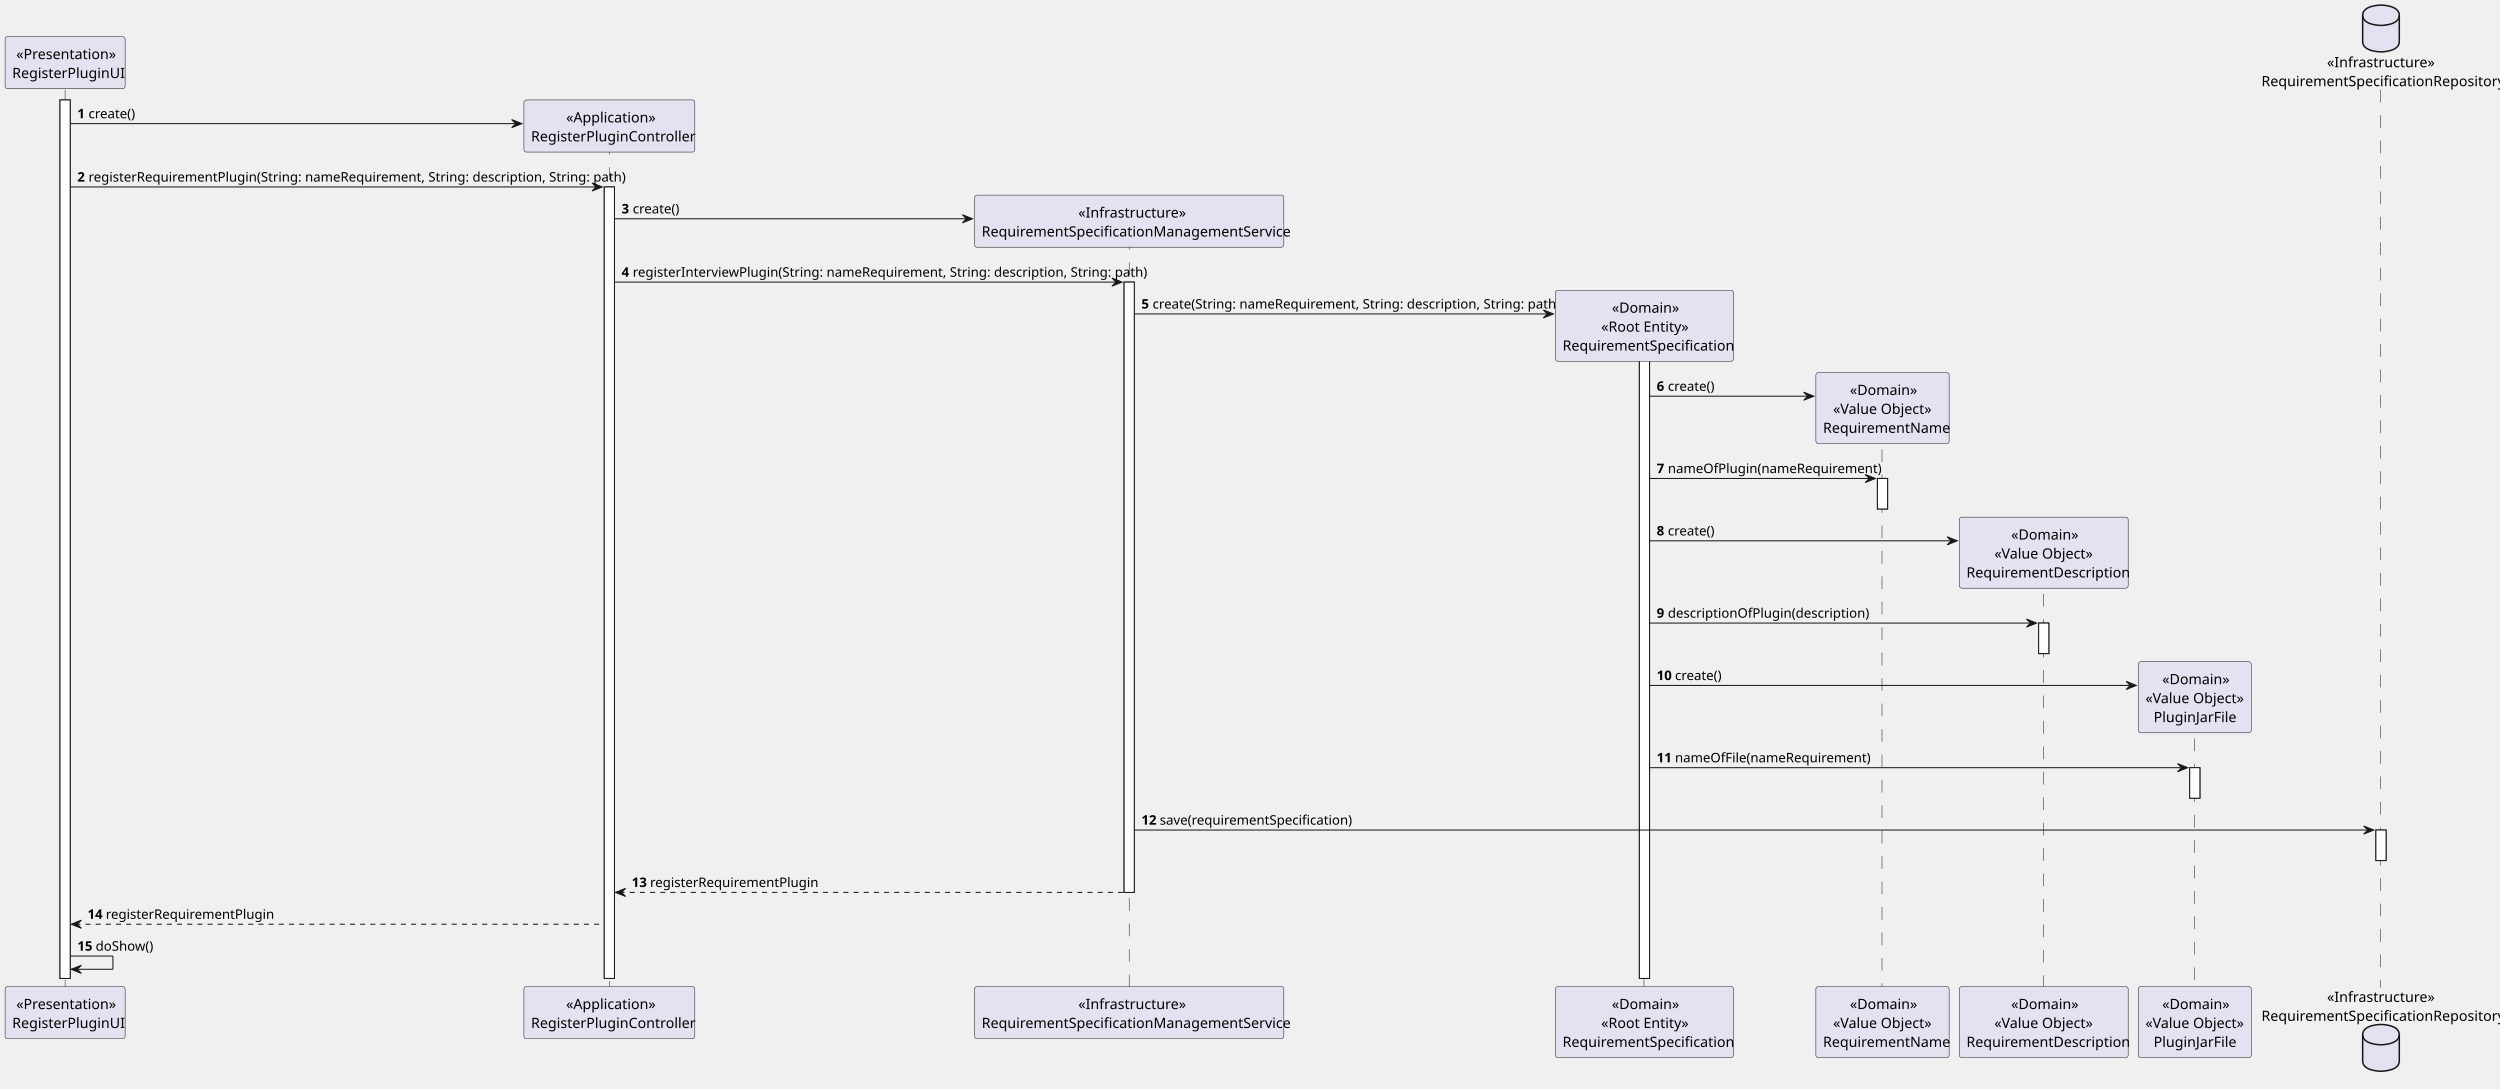
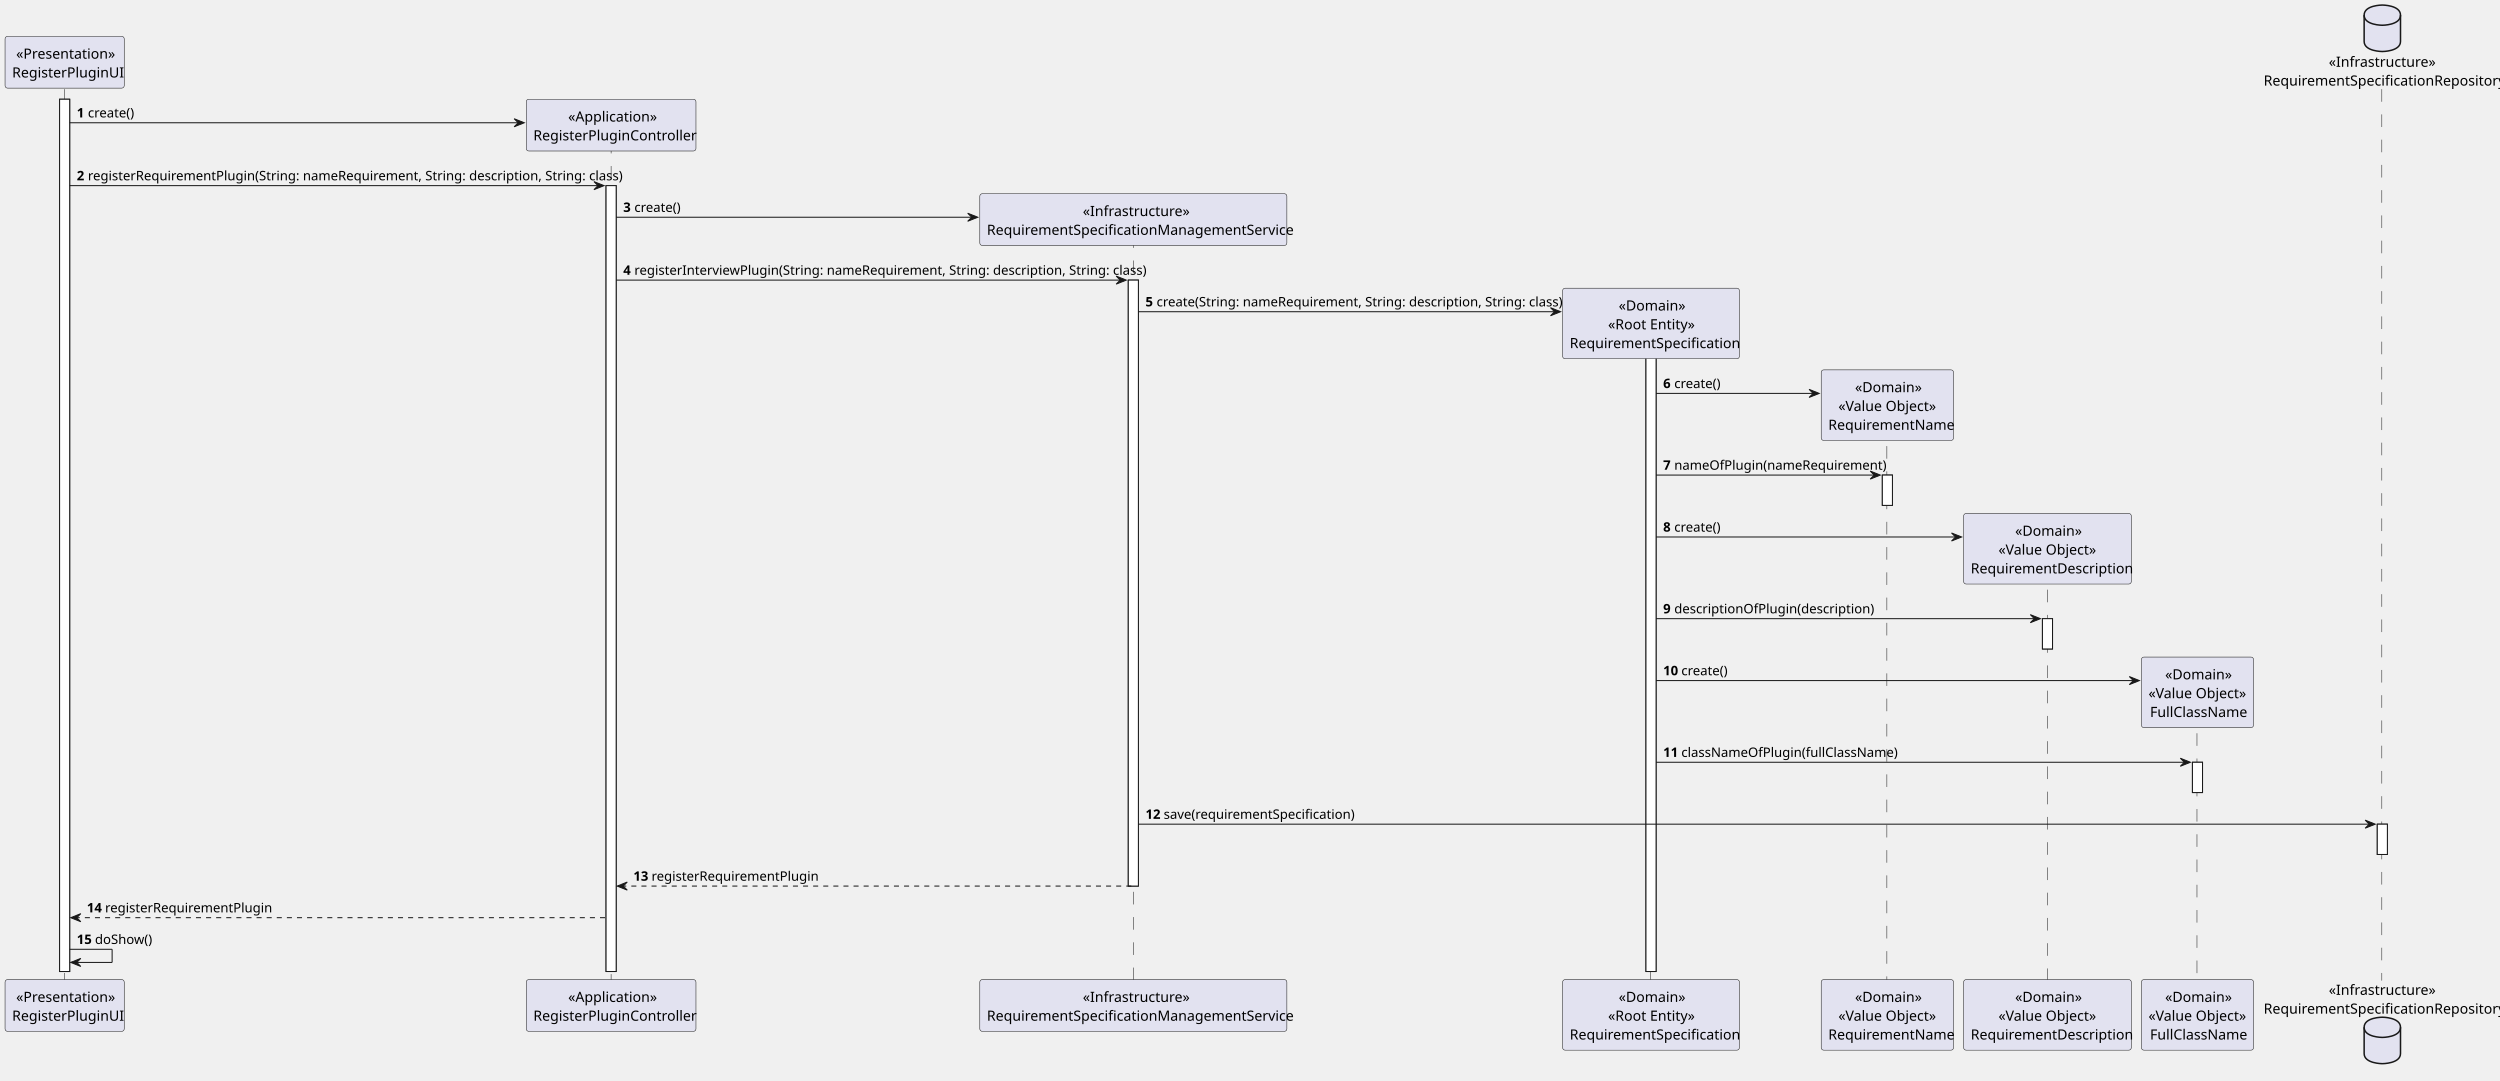
- <svg xmlns="http://www.w3.org/2000/svg" contentStyleType="text/css" height="428px" preserveAspectRatio="none" style="width:983px;height:428px;background:#FFFFFF;" version="1.1" viewBox="0 0 983 428" width="983.6px" zoomAndPan="magnify">
+ <svg xmlns="http://www.w3.org/2000/svg" contentStyleType="text/css" height="428px" preserveAspectRatio="none" style="width:990px;height:428px;background:#FFFFFF;" version="1.1" viewBox="0 0 990 428" width="990.8px" zoomAndPan="magnify">
  <defs />
  <g>
    <rect fill="#FFFFFF" height="345.423" style="stroke:#181818;stroke-width:0.4;" width="4" x="23.6" y="39.297" />
-     <rect fill="#FFFFFF" height="311.209" style="stroke:#181818;stroke-width:0.4;" width="4" x="237.6" y="73.51" />
-     <rect fill="#FFFFFF" height="239.963" style="stroke:#181818;stroke-width:0.4;" width="4" x="442" y="110.923" />
-     <rect fill="#FFFFFF" height="257.28" style="stroke:#181818;stroke-width:0.4;" width="4" x="644.6" y="127.44" />
-     <rect fill="#FFFFFF" height="12" style="stroke:#181818;stroke-width:0.4;" width="4" x="738.2" y="188.131" />
-     <rect fill="#FFFFFF" height="12" style="stroke:#181818;stroke-width:0.4;" width="4" x="801.6" y="244.992" />
-     <rect fill="#FFFFFF" height="12" style="stroke:#181818;stroke-width:0.4;" width="4" x="861" y="301.854" />
-     <rect fill="#FFFFFF" height="12" style="stroke:#181818;stroke-width:0.4;" width="4" x="934.2" y="326.37" />
+     <rect fill="#FFFFFF" height="311.209" style="stroke:#181818;stroke-width:0.4;" width="4" x="240" y="73.51" />
+     <rect fill="#FFFFFF" height="239.963" style="stroke:#181818;stroke-width:0.4;" width="4" x="446.8" y="110.923" />
+     <rect fill="#FFFFFF" height="257.28" style="stroke:#181818;stroke-width:0.4;" width="4" x="651.8" y="127.44" />
+     <rect fill="#FFFFFF" height="12" style="stroke:#181818;stroke-width:0.4;" width="4" x="745.4" y="188.131" />
+     <rect fill="#FFFFFF" height="12" style="stroke:#181818;stroke-width:0.4;" width="4" x="808.8" y="244.992" />
+     <rect fill="#FFFFFF" height="12" style="stroke:#181818;stroke-width:0.4;" width="4" x="868.2" y="301.854" />
+     <rect fill="#FFFFFF" height="12" style="stroke:#181818;stroke-width:0.4;" width="4" x="941.4" y="326.37" />
    <line style="stroke:#181818;stroke-width:0.2;stroke-dasharray:5.0,5.0;" x1="25.6" x2="25.6" y1="35.297" y2="388.32" />
-     <line style="stroke:#181818;stroke-width:0.2;stroke-dasharray:5.0,5.0;" x1="239.6" x2="239.6" y1="55.745" y2="388.32" />
-     <line style="stroke:#181818;stroke-width:0.2;stroke-dasharray:5.0,5.0;" x1="444" x2="444" y1="93.159" y2="388.32" />
-     <line style="stroke:#181818;stroke-width:0.2;stroke-dasharray:5.0,5.0;" x1="646.4" x2="646.4" y1="134.296" y2="388.32" />
-     <line style="stroke:#181818;stroke-width:0.2;stroke-dasharray:5.0,5.0;" x1="740" x2="740" y1="166.641" y2="388.32" />
-     <line style="stroke:#181818;stroke-width:0.2;stroke-dasharray:5.0,5.0;" x1="803.6" x2="803.6" y1="223.503" y2="388.32" />
-     <line style="stroke:#181818;stroke-width:0.2;stroke-dasharray:5.0,5.0;" x1="862.8" x2="862.8" y1="280.365" y2="388.32" />
-     <line style="stroke:#181818;stroke-width:0.2;stroke-dasharray:5.0,5.0;" x1="936" x2="936" y1="35.297" y2="388.32" />
+     <line style="stroke:#181818;stroke-width:0.2;stroke-dasharray:5.0,5.0;" x1="242" x2="242" y1="55.745" y2="388.32" />
+     <line style="stroke:#181818;stroke-width:0.2;stroke-dasharray:5.0,5.0;" x1="448.8" x2="448.8" y1="93.159" y2="388.32" />
+     <line style="stroke:#181818;stroke-width:0.2;stroke-dasharray:5.0,5.0;" x1="653.6" x2="653.6" y1="134.296" y2="388.32" />
+     <line style="stroke:#181818;stroke-width:0.2;stroke-dasharray:5.0,5.0;" x1="747.2" x2="747.2" y1="166.641" y2="388.32" />
+     <line style="stroke:#181818;stroke-width:0.2;stroke-dasharray:5.0,5.0;" x1="810.8" x2="810.8" y1="223.503" y2="388.32" />
+     <line style="stroke:#181818;stroke-width:0.2;stroke-dasharray:5.0,5.0;" x1="870" x2="870" y1="280.365" y2="388.32" />
+     <line style="stroke:#181818;stroke-width:0.2;stroke-dasharray:5.0,5.0;" x1="943.2" x2="943.2" y1="35.297" y2="388.32" />
    <rect fill="#E2E2F0" height="20.497" rx="1" ry="1" style="stroke:#181818;stroke-width:0.2;" width="47.2" x="2" y="14.4" />
    <text fill="#000000" font-family="sans-serif" font-size="5.6" lengthAdjust="spacing" textLength="38.4" x="6.4" y="23.243">«Presentation»</text>
    <text fill="#000000" font-family="sans-serif" font-size="5.6" lengthAdjust="spacing" textLength="41.6" x="4.8" y="30.691">RegisterPluginUI</text>
    <rect fill="#E2E2F0" height="20.497" rx="1" ry="1" style="stroke:#181818;stroke-width:0.2;" width="47.2" x="2" y="387.92" />
    <text fill="#000000" font-family="sans-serif" font-size="5.6" lengthAdjust="spacing" textLength="38.4" x="6.4" y="396.762">«Presentation»</text>
    <text fill="#000000" font-family="sans-serif" font-size="5.6" lengthAdjust="spacing" textLength="41.6" x="4.8" y="404.211">RegisterPluginUI</text>
-     <rect fill="#E2E2F0" height="20.497" rx="1" ry="1" style="stroke:#181818;stroke-width:0.2;" width="67.2" x="206" y="387.92" />
-     <text fill="#000000" font-family="sans-serif" font-size="5.6" lengthAdjust="spacing" textLength="34" x="222.6" y="396.762">«Application»</text>
-     <text fill="#000000" font-family="sans-serif" font-size="5.6" lengthAdjust="spacing" textLength="61.6" x="208.8" y="404.211">RegisterPluginController</text>
-     <rect fill="#E2E2F0" height="20.497" rx="1" ry="1" style="stroke:#181818;stroke-width:0.2;" width="121.6" x="383.2" y="387.92" />
-     <text fill="#000000" font-family="sans-serif" font-size="5.6" lengthAdjust="spacing" textLength="40" x="424" y="396.762">«Infrastructure»</text>
-     <text fill="#000000" font-family="sans-serif" font-size="5.6" lengthAdjust="spacing" textLength="116" x="386" y="404.211">RequirementSpecificationManagementService</text>
-     <rect fill="#E2E2F0" height="27.945" rx="1" ry="1" style="stroke:#181818;stroke-width:0.2;" width="70" x="611.6" y="387.92" />
-     <text fill="#000000" font-family="sans-serif" font-size="5.6" lengthAdjust="spacing" textLength="25.6" x="633.8" y="396.762">«Domain»</text>
-     <text fill="#000000" font-family="sans-serif" font-size="5.6" lengthAdjust="spacing" textLength="34" x="629.6" y="404.211">«Root Entity»</text>
-     <text fill="#000000" font-family="sans-serif" font-size="5.6" lengthAdjust="spacing" textLength="64.4" x="614.4" y="411.659">RequirementSpecification</text>
-     <rect fill="#E2E2F0" height="27.945" rx="1" ry="1" style="stroke:#181818;stroke-width:0.2;" width="52.4" x="714" y="387.92" />
-     <text fill="#000000" font-family="sans-serif" font-size="5.6" lengthAdjust="spacing" textLength="25.6" x="727.4" y="396.762">«Domain»</text>
-     <text fill="#000000" font-family="sans-serif" font-size="5.6" lengthAdjust="spacing" textLength="38.8" x="720.8" y="404.211">«Value Object»</text>
-     <text fill="#000000" font-family="sans-serif" font-size="5.6" lengthAdjust="spacing" textLength="46.8" x="716.8" y="411.659">RequirementName</text>
-     <rect fill="#E2E2F0" height="27.945" rx="1" ry="1" style="stroke:#181818;stroke-width:0.2;" width="66.4" x="770.4" y="387.92" />
-     <text fill="#000000" font-family="sans-serif" font-size="5.6" lengthAdjust="spacing" textLength="25.6" x="790.8" y="396.762">«Domain»</text>
-     <text fill="#000000" font-family="sans-serif" font-size="5.6" lengthAdjust="spacing" textLength="38.8" x="784.2" y="404.211">«Value Object»</text>
-     <text fill="#000000" font-family="sans-serif" font-size="5.6" lengthAdjust="spacing" textLength="60.8" x="773.2" y="411.659">RequirementDescription</text>
-     <rect fill="#E2E2F0" height="27.945" rx="1" ry="1" style="stroke:#181818;stroke-width:0.2;" width="44.4" x="840.8" y="387.92" />
-     <text fill="#000000" font-family="sans-serif" font-size="5.6" lengthAdjust="spacing" textLength="25.6" x="850.2" y="396.762">«Domain»</text>
-     <text fill="#000000" font-family="sans-serif" font-size="5.6" lengthAdjust="spacing" textLength="38.8" x="843.6" y="404.211">«Value Object»</text>
-     <text fill="#000000" font-family="sans-serif" font-size="5.6" lengthAdjust="spacing" textLength="32.4" x="846.8" y="411.659">PluginJarFile</text>
-     <text fill="#000000" font-family="sans-serif" font-size="5.6" lengthAdjust="spacing" textLength="40" x="915" y="26.443">«Infrastructure»</text>
-     <text fill="#000000" font-family="sans-serif" font-size="5.6" lengthAdjust="spacing" textLength="91.6" x="889.2" y="33.891">RequirementSpecificationRepository</text>
-     <path d="M929,6 C929,2 936.2,2 936.2,2 C936.2,2 943.4,2 943.4,6 L943.4,16.4 C943.4,20.4 936.2,20.4 936.2,20.4 C936.2,20.4 929,20.4 929,16.4 L929,6 " fill="#E2E2F0" style="stroke:#181818;stroke-width:0.6;" />
-     <path d="M929,6 C929,10 936.2,10 936.2,10 C936.2,10 943.4,10 943.4,6 " fill="none" style="stroke:#181818;stroke-width:0.6;" />
-     <text fill="#000000" font-family="sans-serif" font-size="5.6" lengthAdjust="spacing" textLength="40" x="915" y="393.962">«Infrastructure»</text>
-     <text fill="#000000" font-family="sans-serif" font-size="5.6" lengthAdjust="spacing" textLength="91.6" x="889.2" y="401.411">RequirementSpecificationRepository</text>
-     <path d="M929,406.816 C929,402.816 936.2,402.816 936.2,402.816 C936.2,402.816 943.4,402.816 943.4,406.816 L943.4,417.216 C943.4,421.216 936.2,421.216 936.2,421.216 C936.2,421.216 929,421.216 929,417.216 L929,406.816 " fill="#E2E2F0" style="stroke:#181818;stroke-width:0.6;" />
-     <path d="M929,406.816 C929,410.816 936.2,410.816 936.2,410.816 C936.2,410.816 943.4,410.816 943.4,406.816 " fill="none" style="stroke:#181818;stroke-width:0.6;" />
+     <rect fill="#E2E2F0" height="20.497" rx="1" ry="1" style="stroke:#181818;stroke-width:0.2;" width="67.2" x="208.4" y="387.92" />
+     <text fill="#000000" font-family="sans-serif" font-size="5.6" lengthAdjust="spacing" textLength="34" x="225" y="396.762">«Application»</text>
+     <text fill="#000000" font-family="sans-serif" font-size="5.6" lengthAdjust="spacing" textLength="61.6" x="211.2" y="404.211">RegisterPluginController</text>
+     <rect fill="#E2E2F0" height="20.497" rx="1" ry="1" style="stroke:#181818;stroke-width:0.2;" width="121.6" x="388" y="387.92" />
+     <text fill="#000000" font-family="sans-serif" font-size="5.6" lengthAdjust="spacing" textLength="40" x="428.8" y="396.762">«Infrastructure»</text>
+     <text fill="#000000" font-family="sans-serif" font-size="5.6" lengthAdjust="spacing" textLength="116" x="390.8" y="404.211">RequirementSpecificationManagementService</text>
+     <rect fill="#E2E2F0" height="27.945" rx="1" ry="1" style="stroke:#181818;stroke-width:0.2;" width="70" x="618.8" y="387.92" />
+     <text fill="#000000" font-family="sans-serif" font-size="5.6" lengthAdjust="spacing" textLength="25.6" x="641" y="396.762">«Domain»</text>
+     <text fill="#000000" font-family="sans-serif" font-size="5.6" lengthAdjust="spacing" textLength="34" x="636.8" y="404.211">«Root Entity»</text>
+     <text fill="#000000" font-family="sans-serif" font-size="5.6" lengthAdjust="spacing" textLength="64.4" x="621.6" y="411.659">RequirementSpecification</text>
+     <rect fill="#E2E2F0" height="27.945" rx="1" ry="1" style="stroke:#181818;stroke-width:0.2;" width="52.4" x="721.2" y="387.92" />
+     <text fill="#000000" font-family="sans-serif" font-size="5.6" lengthAdjust="spacing" textLength="25.6" x="734.6" y="396.762">«Domain»</text>
+     <text fill="#000000" font-family="sans-serif" font-size="5.6" lengthAdjust="spacing" textLength="38.8" x="728" y="404.211">«Value Object»</text>
+     <text fill="#000000" font-family="sans-serif" font-size="5.6" lengthAdjust="spacing" textLength="46.8" x="724" y="411.659">RequirementName</text>
+     <rect fill="#E2E2F0" height="27.945" rx="1" ry="1" style="stroke:#181818;stroke-width:0.2;" width="66.4" x="777.6" y="387.92" />
+     <text fill="#000000" font-family="sans-serif" font-size="5.6" lengthAdjust="spacing" textLength="25.6" x="798" y="396.762">«Domain»</text>
+     <text fill="#000000" font-family="sans-serif" font-size="5.6" lengthAdjust="spacing" textLength="38.8" x="791.4" y="404.211">«Value Object»</text>
+     <text fill="#000000" font-family="sans-serif" font-size="5.6" lengthAdjust="spacing" textLength="60.8" x="780.4" y="411.659">RequirementDescription</text>
+     <rect fill="#E2E2F0" height="27.945" rx="1" ry="1" style="stroke:#181818;stroke-width:0.2;" width="44.4" x="848" y="387.92" />
+     <text fill="#000000" font-family="sans-serif" font-size="5.6" lengthAdjust="spacing" textLength="25.6" x="857.4" y="396.762">«Domain»</text>
+     <text fill="#000000" font-family="sans-serif" font-size="5.6" lengthAdjust="spacing" textLength="38.8" x="850.8" y="404.211">«Value Object»</text>
+     <text fill="#000000" font-family="sans-serif" font-size="5.6" lengthAdjust="spacing" textLength="37.6" x="851.4" y="411.659">FullClassName</text>
+     <text fill="#000000" font-family="sans-serif" font-size="5.6" lengthAdjust="spacing" textLength="40" x="922.2" y="26.443">«Infrastructure»</text>
+     <text fill="#000000" font-family="sans-serif" font-size="5.6" lengthAdjust="spacing" textLength="91.6" x="896.4" y="33.891">RequirementSpecificationRepository</text>
+     <path d="M936.2,6 C936.2,2 943.4,2 943.4,2 C943.4,2 950.6,2 950.6,6 L950.6,16.4 C950.6,20.4 943.4,20.4 943.4,20.4 C943.4,20.4 936.2,20.4 936.2,16.4 L936.2,6 " fill="#E2E2F0" style="stroke:#181818;stroke-width:0.6;" />
+     <path d="M936.2,6 C936.2,10 943.4,10 943.4,10 C943.4,10 950.6,10 950.6,6 " fill="none" style="stroke:#181818;stroke-width:0.6;" />
+     <text fill="#000000" font-family="sans-serif" font-size="5.6" lengthAdjust="spacing" textLength="40" x="922.2" y="393.962">«Infrastructure»</text>
+     <text fill="#000000" font-family="sans-serif" font-size="5.6" lengthAdjust="spacing" textLength="91.6" x="896.4" y="401.411">RequirementSpecificationRepository</text>
+     <path d="M936.2,406.816 C936.2,402.816 943.4,402.816 943.4,402.816 C943.4,402.816 950.6,402.816 950.6,406.816 L950.6,417.216 C950.6,421.216 943.4,421.216 943.4,421.216 C943.4,421.216 936.2,421.216 936.2,417.216 L936.2,406.816 " fill="#E2E2F0" style="stroke:#181818;stroke-width:0.6;" />
+     <path d="M936.2,406.816 C936.2,410.816 943.4,410.816 943.4,410.816 C943.4,410.816 950.6,410.816 950.6,406.816 " fill="none" style="stroke:#181818;stroke-width:0.6;" />
    <rect fill="#FFFFFF" height="345.423" style="stroke:#181818;stroke-width:0.4;" width="4" x="23.6" y="39.297" />
-     <rect fill="#FFFFFF" height="311.209" style="stroke:#181818;stroke-width:0.4;" width="4" x="237.6" y="73.51" />
-     <rect fill="#FFFFFF" height="239.963" style="stroke:#181818;stroke-width:0.4;" width="4" x="442" y="110.923" />
-     <rect fill="#FFFFFF" height="257.28" style="stroke:#181818;stroke-width:0.4;" width="4" x="644.6" y="127.44" />
-     <rect fill="#FFFFFF" height="12" style="stroke:#181818;stroke-width:0.4;" width="4" x="738.2" y="188.131" />
-     <rect fill="#FFFFFF" height="12" style="stroke:#181818;stroke-width:0.4;" width="4" x="801.6" y="244.992" />
-     <rect fill="#FFFFFF" height="12" style="stroke:#181818;stroke-width:0.4;" width="4" x="861" y="301.854" />
-     <rect fill="#FFFFFF" height="12" style="stroke:#181818;stroke-width:0.4;" width="4" x="934.2" y="326.37" />
-     <polygon fill="#181818" points="201.2,47.013,205.2,48.613,201.2,50.213,202.8,48.613" style="stroke:#181818;stroke-width:0.4;" />
-     <line style="stroke:#181818;stroke-width:0.4;" x1="27.6" x2="203.6" y1="48.613" y2="48.613" />
+     <rect fill="#FFFFFF" height="311.209" style="stroke:#181818;stroke-width:0.4;" width="4" x="240" y="73.51" />
+     <rect fill="#FFFFFF" height="239.963" style="stroke:#181818;stroke-width:0.4;" width="4" x="446.8" y="110.923" />
+     <rect fill="#FFFFFF" height="257.28" style="stroke:#181818;stroke-width:0.4;" width="4" x="651.8" y="127.44" />
+     <rect fill="#FFFFFF" height="12" style="stroke:#181818;stroke-width:0.4;" width="4" x="745.4" y="188.131" />
+     <rect fill="#FFFFFF" height="12" style="stroke:#181818;stroke-width:0.4;" width="4" x="808.8" y="244.992" />
+     <rect fill="#FFFFFF" height="12" style="stroke:#181818;stroke-width:0.4;" width="4" x="868.2" y="301.854" />
+     <rect fill="#FFFFFF" height="12" style="stroke:#181818;stroke-width:0.4;" width="4" x="941.4" y="326.37" />
+     <polygon fill="#181818" points="203.6,47.013,207.6,48.613,203.6,50.213,205.2,48.613" style="stroke:#181818;stroke-width:0.4;" />
+     <line style="stroke:#181818;stroke-width:0.4;" x1="27.6" x2="206" y1="48.613" y2="48.613" />
    <text fill="#000000" font-family="sans-serif" font-size="5.2" font-weight="bold" lengthAdjust="spacing" textLength="2.8" x="30.4" y="46.508">1</text>
    <text fill="#000000" font-family="sans-serif" font-size="5.2" lengthAdjust="spacing" textLength="17.6" x="34.8" y="46.508">create()</text>
-     <rect fill="#E2E2F0" height="20.497" rx="1" ry="1" style="stroke:#181818;stroke-width:0.2;" width="67.2" x="206" y="39.297" />
-     <text fill="#000000" font-family="sans-serif" font-size="5.6" lengthAdjust="spacing" textLength="34" x="222.6" y="48.14">«Application»</text>
-     <text fill="#000000" font-family="sans-serif" font-size="5.6" lengthAdjust="spacing" textLength="61.6" x="208.8" y="55.588">RegisterPluginController</text>
-     <polygon fill="#181818" points="232.8,71.91,236.8,73.51,232.8,75.11,234.4,73.51" style="stroke:#181818;stroke-width:0.4;" />
-     <line style="stroke:#181818;stroke-width:0.4;" x1="27.6" x2="235.2" y1="73.51" y2="73.51" />
+     <rect fill="#E2E2F0" height="20.497" rx="1" ry="1" style="stroke:#181818;stroke-width:0.2;" width="67.2" x="208.4" y="39.297" />
+     <text fill="#000000" font-family="sans-serif" font-size="5.6" lengthAdjust="spacing" textLength="34" x="225" y="48.14">«Application»</text>
+     <text fill="#000000" font-family="sans-serif" font-size="5.6" lengthAdjust="spacing" textLength="61.6" x="211.2" y="55.588">RegisterPluginController</text>
+     <polygon fill="#181818" points="235.2,71.91,239.2,73.51,235.2,75.11,236.8,73.51" style="stroke:#181818;stroke-width:0.4;" />
+     <line style="stroke:#181818;stroke-width:0.4;" x1="27.6" x2="237.6" y1="73.51" y2="73.51" />
    <text fill="#000000" font-family="sans-serif" font-size="5.2" font-weight="bold" lengthAdjust="spacing" textLength="2.8" x="30.4" y="71.405">2</text>
-     <text fill="#000000" font-family="sans-serif" font-size="5.2" lengthAdjust="spacing" textLength="198" x="34.8" y="71.405">registerRequirementPlugin(String: nameRequirement, String: description, String: path)</text>
-     <polygon fill="#181818" points="378.4,84.427,382.4,86.027,378.4,87.627,380,86.027" style="stroke:#181818;stroke-width:0.4;" />
-     <line style="stroke:#181818;stroke-width:0.4;" x1="241.6" x2="380.8" y1="86.027" y2="86.027" />
-     <text fill="#000000" font-family="sans-serif" font-size="5.2" font-weight="bold" lengthAdjust="spacing" textLength="2.8" x="244.4" y="83.921">3</text>
-     <text fill="#000000" font-family="sans-serif" font-size="5.2" lengthAdjust="spacing" textLength="17.6" x="248.8" y="83.921">create()</text>
-     <rect fill="#E2E2F0" height="20.497" rx="1" ry="1" style="stroke:#181818;stroke-width:0.2;" width="121.6" x="383.2" y="76.71" />
-     <text fill="#000000" font-family="sans-serif" font-size="5.6" lengthAdjust="spacing" textLength="40" x="424" y="85.553">«Infrastructure»</text>
-     <text fill="#000000" font-family="sans-serif" font-size="5.6" lengthAdjust="spacing" textLength="116" x="386" y="93.002">RequirementSpecificationManagementService</text>
-     <polygon fill="#181818" points="437.2,109.323,441.2,110.923,437.2,112.523,438.8,110.923" style="stroke:#181818;stroke-width:0.4;" />
-     <line style="stroke:#181818;stroke-width:0.4;" x1="241.6" x2="439.6" y1="110.923" y2="110.923" />
-     <text fill="#000000" font-family="sans-serif" font-size="5.2" font-weight="bold" lengthAdjust="spacing" textLength="2.8" x="244.4" y="108.818">4</text>
-     <text fill="#000000" font-family="sans-serif" font-size="5.2" lengthAdjust="spacing" textLength="188.4" x="248.8" y="108.818">registerInterviewPlugin(String: nameRequirement, String: description, String: path)</text>
-     <polygon fill="#181818" points="606.8,121.84,610.8,123.44,606.8,125.04,608.4,123.44" style="stroke:#181818;stroke-width:0.4;" />
-     <line style="stroke:#181818;stroke-width:0.4;" x1="446" x2="609.2" y1="123.44" y2="123.44" />
-     <text fill="#000000" font-family="sans-serif" font-size="5.2" font-weight="bold" lengthAdjust="spacing" textLength="2.8" x="448.8" y="121.335">5</text>
-     <text fill="#000000" font-family="sans-serif" font-size="5.2" lengthAdjust="spacing" textLength="151.6" x="453.2" y="121.335">create(String: nameRequirement, String: description, String: path)</text>
-     <rect fill="#E2E2F0" height="27.945" rx="1" ry="1" style="stroke:#181818;stroke-width:0.2;" width="70" x="611.6" y="114.123" />
-     <text fill="#000000" font-family="sans-serif" font-size="5.6" lengthAdjust="spacing" textLength="25.6" x="633.8" y="122.966">«Domain»</text>
-     <text fill="#000000" font-family="sans-serif" font-size="5.6" lengthAdjust="spacing" textLength="34" x="629.6" y="130.415">«Root Entity»</text>
-     <text fill="#000000" font-family="sans-serif" font-size="5.6" lengthAdjust="spacing" textLength="64.4" x="614.4" y="137.863">RequirementSpecification</text>
-     <polygon fill="#181818" points="709.2,154.185,713.2,155.785,709.2,157.385,710.8,155.785" style="stroke:#181818;stroke-width:0.4;" />
-     <line style="stroke:#181818;stroke-width:0.4;" x1="648.6" x2="711.6" y1="155.785" y2="155.785" />
-     <text fill="#000000" font-family="sans-serif" font-size="5.2" font-weight="bold" lengthAdjust="spacing" textLength="2.8" x="651.4" y="153.68">6</text>
-     <text fill="#000000" font-family="sans-serif" font-size="5.2" lengthAdjust="spacing" textLength="17.6" x="655.8" y="153.68">create()</text>
-     <rect fill="#E2E2F0" height="27.945" rx="1" ry="1" style="stroke:#181818;stroke-width:0.2;" width="52.4" x="714" y="146.469" />
-     <text fill="#000000" font-family="sans-serif" font-size="5.6" lengthAdjust="spacing" textLength="25.6" x="727.4" y="155.312">«Domain»</text>
-     <text fill="#000000" font-family="sans-serif" font-size="5.6" lengthAdjust="spacing" textLength="38.8" x="720.8" y="162.76">«Value Object»</text>
-     <text fill="#000000" font-family="sans-serif" font-size="5.6" lengthAdjust="spacing" textLength="46.8" x="716.8" y="170.209">RequirementName</text>
-     <polygon fill="#181818" points="733.4,186.53,737.4,188.131,733.4,189.731,735,188.131" style="stroke:#181818;stroke-width:0.4;" />
-     <line style="stroke:#181818;stroke-width:0.4;" x1="648.6" x2="735.8" y1="188.131" y2="188.131" />
-     <text fill="#000000" font-family="sans-serif" font-size="5.2" font-weight="bold" lengthAdjust="spacing" textLength="2.8" x="651.4" y="186.025">7</text>
-     <text fill="#000000" font-family="sans-serif" font-size="5.2" lengthAdjust="spacing" textLength="77.6" x="655.8" y="186.025">nameOfPlugin(nameRequirement)</text>
-     <polygon fill="#181818" points="765.6,211.047,769.6,212.647,765.6,214.247,767.2,212.647" style="stroke:#181818;stroke-width:0.4;" />
-     <line style="stroke:#181818;stroke-width:0.4;" x1="648.6" x2="768" y1="212.647" y2="212.647" />
-     <text fill="#000000" font-family="sans-serif" font-size="5.2" font-weight="bold" lengthAdjust="spacing" textLength="2.8" x="651.4" y="210.542">8</text>
-     <text fill="#000000" font-family="sans-serif" font-size="5.2" lengthAdjust="spacing" textLength="17.6" x="655.8" y="210.542">create()</text>
-     <rect fill="#E2E2F0" height="27.945" rx="1" ry="1" style="stroke:#181818;stroke-width:0.2;" width="66.4" x="770.4" y="203.331" />
-     <text fill="#000000" font-family="sans-serif" font-size="5.6" lengthAdjust="spacing" textLength="25.6" x="790.8" y="212.173">«Domain»</text>
-     <text fill="#000000" font-family="sans-serif" font-size="5.6" lengthAdjust="spacing" textLength="38.8" x="784.2" y="219.622">«Value Object»</text>
-     <text fill="#000000" font-family="sans-serif" font-size="5.6" lengthAdjust="spacing" textLength="60.8" x="773.2" y="227.07">RequirementDescription</text>
-     <polygon fill="#181818" points="796.8,243.392,800.8,244.992,796.8,246.592,798.4,244.992" style="stroke:#181818;stroke-width:0.4;" />
-     <line style="stroke:#181818;stroke-width:0.4;" x1="648.6" x2="799.2" y1="244.992" y2="244.992" />
-     <text fill="#000000" font-family="sans-serif" font-size="5.2" font-weight="bold" lengthAdjust="spacing" textLength="2.8" x="651.4" y="242.887">9</text>
-     <text fill="#000000" font-family="sans-serif" font-size="5.2" lengthAdjust="spacing" textLength="73.2" x="655.8" y="242.887">descriptionOfPlugin(description)</text>
-     <polygon fill="#181818" points="836,267.909,840,269.509,836,271.109,837.6,269.509" style="stroke:#181818;stroke-width:0.4;" />
-     <line style="stroke:#181818;stroke-width:0.4;" x1="648.6" x2="838.4" y1="269.509" y2="269.509" />
-     <text fill="#000000" font-family="sans-serif" font-size="5.2" font-weight="bold" lengthAdjust="spacing" textLength="5.6" x="651.4" y="267.404">10</text>
-     <text fill="#000000" font-family="sans-serif" font-size="5.2" lengthAdjust="spacing" textLength="17.6" x="658.6" y="267.404">create()</text>
-     <rect fill="#E2E2F0" height="27.945" rx="1" ry="1" style="stroke:#181818;stroke-width:0.2;" width="44.4" x="840.8" y="260.192" />
-     <text fill="#000000" font-family="sans-serif" font-size="5.6" lengthAdjust="spacing" textLength="25.6" x="850.2" y="269.035">«Domain»</text>
-     <text fill="#000000" font-family="sans-serif" font-size="5.6" lengthAdjust="spacing" textLength="38.8" x="843.6" y="276.484">«Value Object»</text>
-     <text fill="#000000" font-family="sans-serif" font-size="5.6" lengthAdjust="spacing" textLength="32.4" x="846.8" y="283.932">PluginJarFile</text>
-     <polygon fill="#181818" points="856.2,300.254,860.2,301.854,856.2,303.454,857.8,301.854" style="stroke:#181818;stroke-width:0.4;" />
-     <line style="stroke:#181818;stroke-width:0.4;" x1="648.6" x2="858.6" y1="301.854" y2="301.854" />
-     <text fill="#000000" font-family="sans-serif" font-size="5.2" font-weight="bold" lengthAdjust="spacing" textLength="5.6" x="651.4" y="299.749">11</text>
-     <text fill="#000000" font-family="sans-serif" font-size="5.2" lengthAdjust="spacing" textLength="71.6" x="658.6" y="299.749">nameOfFile(nameRequirement)</text>
-     <polygon fill="#181818" points="929.4,324.77,933.4,326.37,929.4,327.97,931,326.37" style="stroke:#181818;stroke-width:0.4;" />
-     <line style="stroke:#181818;stroke-width:0.4;" x1="446" x2="931.8" y1="326.37" y2="326.37" />
-     <text fill="#000000" font-family="sans-serif" font-size="5.2" font-weight="bold" lengthAdjust="spacing" textLength="5.6" x="448.8" y="324.265">12</text>
-     <text fill="#000000" font-family="sans-serif" font-size="5.2" lengthAdjust="spacing" textLength="70.4" x="456" y="324.265">save(requirementSpecification)</text>
-     <polygon fill="#181818" points="246,349.287,242,350.887,246,352.487,244.4,350.887" style="stroke:#181818;stroke-width:0.4;" />
-     <line style="stroke:#181818;stroke-width:0.4;stroke-dasharray:2.0,2.0;" x1="243.6" x2="443.6" y1="350.887" y2="350.887" />
-     <text fill="#000000" font-family="sans-serif" font-size="5.2" font-weight="bold" lengthAdjust="spacing" textLength="5.6" x="248.4" y="348.782">13</text>
-     <text fill="#000000" font-family="sans-serif" font-size="5.2" lengthAdjust="spacing" textLength="60.8" x="255.6" y="348.782">registerRequirementPlugin</text>
+     <text fill="#000000" font-family="sans-serif" font-size="5.2" lengthAdjust="spacing" textLength="200.4" x="34.8" y="71.405">registerRequirementPlugin(String: nameRequirement, String: description, String: class)</text>
+     <polygon fill="#181818" points="383.2,84.427,387.2,86.027,383.2,87.627,384.8,86.027" style="stroke:#181818;stroke-width:0.4;" />
+     <line style="stroke:#181818;stroke-width:0.4;" x1="244" x2="385.6" y1="86.027" y2="86.027" />
+     <text fill="#000000" font-family="sans-serif" font-size="5.2" font-weight="bold" lengthAdjust="spacing" textLength="2.8" x="246.8" y="83.921">3</text>
+     <text fill="#000000" font-family="sans-serif" font-size="5.2" lengthAdjust="spacing" textLength="17.6" x="251.2" y="83.921">create()</text>
+     <rect fill="#E2E2F0" height="20.497" rx="1" ry="1" style="stroke:#181818;stroke-width:0.2;" width="121.6" x="388" y="76.71" />
+     <text fill="#000000" font-family="sans-serif" font-size="5.6" lengthAdjust="spacing" textLength="40" x="428.8" y="85.553">«Infrastructure»</text>
+     <text fill="#000000" font-family="sans-serif" font-size="5.6" lengthAdjust="spacing" textLength="116" x="390.8" y="93.002">RequirementSpecificationManagementService</text>
+     <polygon fill="#181818" points="442,109.323,446,110.923,442,112.523,443.6,110.923" style="stroke:#181818;stroke-width:0.4;" />
+     <line style="stroke:#181818;stroke-width:0.4;" x1="244" x2="444.4" y1="110.923" y2="110.923" />
+     <text fill="#000000" font-family="sans-serif" font-size="5.2" font-weight="bold" lengthAdjust="spacing" textLength="2.8" x="246.8" y="108.818">4</text>
+     <text fill="#000000" font-family="sans-serif" font-size="5.2" lengthAdjust="spacing" textLength="190.8" x="251.2" y="108.818">registerInterviewPlugin(String: nameRequirement, String: description, String: class)</text>
+     <polygon fill="#181818" points="614,121.84,618,123.44,614,125.04,615.6,123.44" style="stroke:#181818;stroke-width:0.4;" />
+     <line style="stroke:#181818;stroke-width:0.4;" x1="450.8" x2="616.4" y1="123.44" y2="123.44" />
+     <text fill="#000000" font-family="sans-serif" font-size="5.2" font-weight="bold" lengthAdjust="spacing" textLength="2.8" x="453.6" y="121.335">5</text>
+     <text fill="#000000" font-family="sans-serif" font-size="5.2" lengthAdjust="spacing" textLength="154" x="458" y="121.335">create(String: nameRequirement, String: description, String: class)</text>
+     <rect fill="#E2E2F0" height="27.945" rx="1" ry="1" style="stroke:#181818;stroke-width:0.2;" width="70" x="618.8" y="114.123" />
+     <text fill="#000000" font-family="sans-serif" font-size="5.6" lengthAdjust="spacing" textLength="25.6" x="641" y="122.966">«Domain»</text>
+     <text fill="#000000" font-family="sans-serif" font-size="5.6" lengthAdjust="spacing" textLength="34" x="636.8" y="130.415">«Root Entity»</text>
+     <text fill="#000000" font-family="sans-serif" font-size="5.6" lengthAdjust="spacing" textLength="64.4" x="621.6" y="137.863">RequirementSpecification</text>
+     <polygon fill="#181818" points="716.4,154.185,720.4,155.785,716.4,157.385,718,155.785" style="stroke:#181818;stroke-width:0.4;" />
+     <line style="stroke:#181818;stroke-width:0.4;" x1="655.8" x2="718.8" y1="155.785" y2="155.785" />
+     <text fill="#000000" font-family="sans-serif" font-size="5.2" font-weight="bold" lengthAdjust="spacing" textLength="2.8" x="658.6" y="153.68">6</text>
+     <text fill="#000000" font-family="sans-serif" font-size="5.2" lengthAdjust="spacing" textLength="17.6" x="663" y="153.68">create()</text>
+     <rect fill="#E2E2F0" height="27.945" rx="1" ry="1" style="stroke:#181818;stroke-width:0.2;" width="52.4" x="721.2" y="146.469" />
+     <text fill="#000000" font-family="sans-serif" font-size="5.6" lengthAdjust="spacing" textLength="25.6" x="734.6" y="155.312">«Domain»</text>
+     <text fill="#000000" font-family="sans-serif" font-size="5.6" lengthAdjust="spacing" textLength="38.8" x="728" y="162.76">«Value Object»</text>
+     <text fill="#000000" font-family="sans-serif" font-size="5.6" lengthAdjust="spacing" textLength="46.8" x="724" y="170.209">RequirementName</text>
+     <polygon fill="#181818" points="740.6,186.53,744.6,188.131,740.6,189.731,742.2,188.131" style="stroke:#181818;stroke-width:0.4;" />
+     <line style="stroke:#181818;stroke-width:0.4;" x1="655.8" x2="743" y1="188.131" y2="188.131" />
+     <text fill="#000000" font-family="sans-serif" font-size="5.2" font-weight="bold" lengthAdjust="spacing" textLength="2.8" x="658.6" y="186.025">7</text>
+     <text fill="#000000" font-family="sans-serif" font-size="5.2" lengthAdjust="spacing" textLength="77.6" x="663" y="186.025">nameOfPlugin(nameRequirement)</text>
+     <polygon fill="#181818" points="772.8,211.047,776.8,212.647,772.8,214.247,774.4,212.647" style="stroke:#181818;stroke-width:0.4;" />
+     <line style="stroke:#181818;stroke-width:0.4;" x1="655.8" x2="775.2" y1="212.647" y2="212.647" />
+     <text fill="#000000" font-family="sans-serif" font-size="5.2" font-weight="bold" lengthAdjust="spacing" textLength="2.8" x="658.6" y="210.542">8</text>
+     <text fill="#000000" font-family="sans-serif" font-size="5.2" lengthAdjust="spacing" textLength="17.6" x="663" y="210.542">create()</text>
+     <rect fill="#E2E2F0" height="27.945" rx="1" ry="1" style="stroke:#181818;stroke-width:0.2;" width="66.4" x="777.6" y="203.331" />
+     <text fill="#000000" font-family="sans-serif" font-size="5.6" lengthAdjust="spacing" textLength="25.6" x="798" y="212.173">«Domain»</text>
+     <text fill="#000000" font-family="sans-serif" font-size="5.6" lengthAdjust="spacing" textLength="38.8" x="791.4" y="219.622">«Value Object»</text>
+     <text fill="#000000" font-family="sans-serif" font-size="5.6" lengthAdjust="spacing" textLength="60.8" x="780.4" y="227.07">RequirementDescription</text>
+     <polygon fill="#181818" points="804,243.392,808,244.992,804,246.592,805.6,244.992" style="stroke:#181818;stroke-width:0.4;" />
+     <line style="stroke:#181818;stroke-width:0.4;" x1="655.8" x2="806.4" y1="244.992" y2="244.992" />
+     <text fill="#000000" font-family="sans-serif" font-size="5.2" font-weight="bold" lengthAdjust="spacing" textLength="2.8" x="658.6" y="242.887">9</text>
+     <text fill="#000000" font-family="sans-serif" font-size="5.2" lengthAdjust="spacing" textLength="73.2" x="663" y="242.887">descriptionOfPlugin(description)</text>
+     <polygon fill="#181818" points="843.2,267.909,847.2,269.509,843.2,271.109,844.8,269.509" style="stroke:#181818;stroke-width:0.4;" />
+     <line style="stroke:#181818;stroke-width:0.4;" x1="655.8" x2="845.6" y1="269.509" y2="269.509" />
+     <text fill="#000000" font-family="sans-serif" font-size="5.2" font-weight="bold" lengthAdjust="spacing" textLength="5.6" x="658.6" y="267.404">10</text>
+     <text fill="#000000" font-family="sans-serif" font-size="5.2" lengthAdjust="spacing" textLength="17.6" x="665.8" y="267.404">create()</text>
+     <rect fill="#E2E2F0" height="27.945" rx="1" ry="1" style="stroke:#181818;stroke-width:0.2;" width="44.4" x="848" y="260.192" />
+     <text fill="#000000" font-family="sans-serif" font-size="5.6" lengthAdjust="spacing" textLength="25.6" x="857.4" y="269.035">«Domain»</text>
+     <text fill="#000000" font-family="sans-serif" font-size="5.6" lengthAdjust="spacing" textLength="38.8" x="850.8" y="276.484">«Value Object»</text>
+     <text fill="#000000" font-family="sans-serif" font-size="5.6" lengthAdjust="spacing" textLength="37.6" x="851.4" y="283.932">FullClassName</text>
+     <polygon fill="#181818" points="863.4,300.254,867.4,301.854,863.4,303.454,865,301.854" style="stroke:#181818;stroke-width:0.4;" />
+     <line style="stroke:#181818;stroke-width:0.4;" x1="655.8" x2="865.8" y1="301.854" y2="301.854" />
+     <text fill="#000000" font-family="sans-serif" font-size="5.2" font-weight="bold" lengthAdjust="spacing" textLength="5.6" x="658.6" y="299.749">11</text>
+     <text fill="#000000" font-family="sans-serif" font-size="5.2" lengthAdjust="spacing" textLength="82" x="665.8" y="299.749">classNameOfPlugin(fullClassName)</text>
+     <polygon fill="#181818" points="936.6,324.77,940.6,326.37,936.6,327.97,938.2,326.37" style="stroke:#181818;stroke-width:0.4;" />
+     <line style="stroke:#181818;stroke-width:0.4;" x1="450.8" x2="939" y1="326.37" y2="326.37" />
+     <text fill="#000000" font-family="sans-serif" font-size="5.2" font-weight="bold" lengthAdjust="spacing" textLength="5.6" x="453.6" y="324.265">12</text>
+     <text fill="#000000" font-family="sans-serif" font-size="5.2" lengthAdjust="spacing" textLength="70.4" x="460.8" y="324.265">save(requirementSpecification)</text>
+     <polygon fill="#181818" points="248.4,349.287,244.4,350.887,248.4,352.487,246.8,350.887" style="stroke:#181818;stroke-width:0.4;" />
+     <line style="stroke:#181818;stroke-width:0.4;stroke-dasharray:2.0,2.0;" x1="246" x2="448.4" y1="350.887" y2="350.887" />
+     <text fill="#000000" font-family="sans-serif" font-size="5.2" font-weight="bold" lengthAdjust="spacing" textLength="5.6" x="250.8" y="348.782">13</text>
+     <text fill="#000000" font-family="sans-serif" font-size="5.2" lengthAdjust="spacing" textLength="60.8" x="258" y="348.782">registerRequirementPlugin</text>
    <polygon fill="#181818" points="32,361.803,28,363.403,32,365.003,30.4,363.403" style="stroke:#181818;stroke-width:0.4;" />
-     <line style="stroke:#181818;stroke-width:0.4;stroke-dasharray:2.0,2.0;" x1="29.6" x2="237.2" y1="363.403" y2="363.403" />
+     <line style="stroke:#181818;stroke-width:0.4;stroke-dasharray:2.0,2.0;" x1="29.6" x2="239.6" y1="363.403" y2="363.403" />
    <text fill="#000000" font-family="sans-serif" font-size="5.2" font-weight="bold" lengthAdjust="spacing" textLength="5.6" x="34.4" y="361.298">14</text>
    <text fill="#000000" font-family="sans-serif" font-size="5.2" lengthAdjust="spacing" textLength="60.8" x="41.6" y="361.298">registerRequirementPlugin</text>
    <line style="stroke:#181818;stroke-width:0.4;" x1="27.6" x2="44.4" y1="375.92" y2="375.92" />
    <line style="stroke:#181818;stroke-width:0.4;" x1="44.4" x2="44.4" y1="375.92" y2="381.12" />
    <line style="stroke:#181818;stroke-width:0.4;" x1="28" x2="44.4" y1="381.12" y2="381.12" />
    <polygon fill="#181818" points="32,379.519,28,381.12,32,382.719,30.4,381.12" style="stroke:#181818;stroke-width:0.4;" />
    <text fill="#000000" font-family="sans-serif" font-size="5.2" font-weight="bold" lengthAdjust="spacing" textLength="5.6" x="30.4" y="373.815">15</text>
    <text fill="#000000" font-family="sans-serif" font-size="5.2" lengthAdjust="spacing" textLength="21.6" x="37.6" y="373.815">doShow()</text>
  </g>
</svg>
